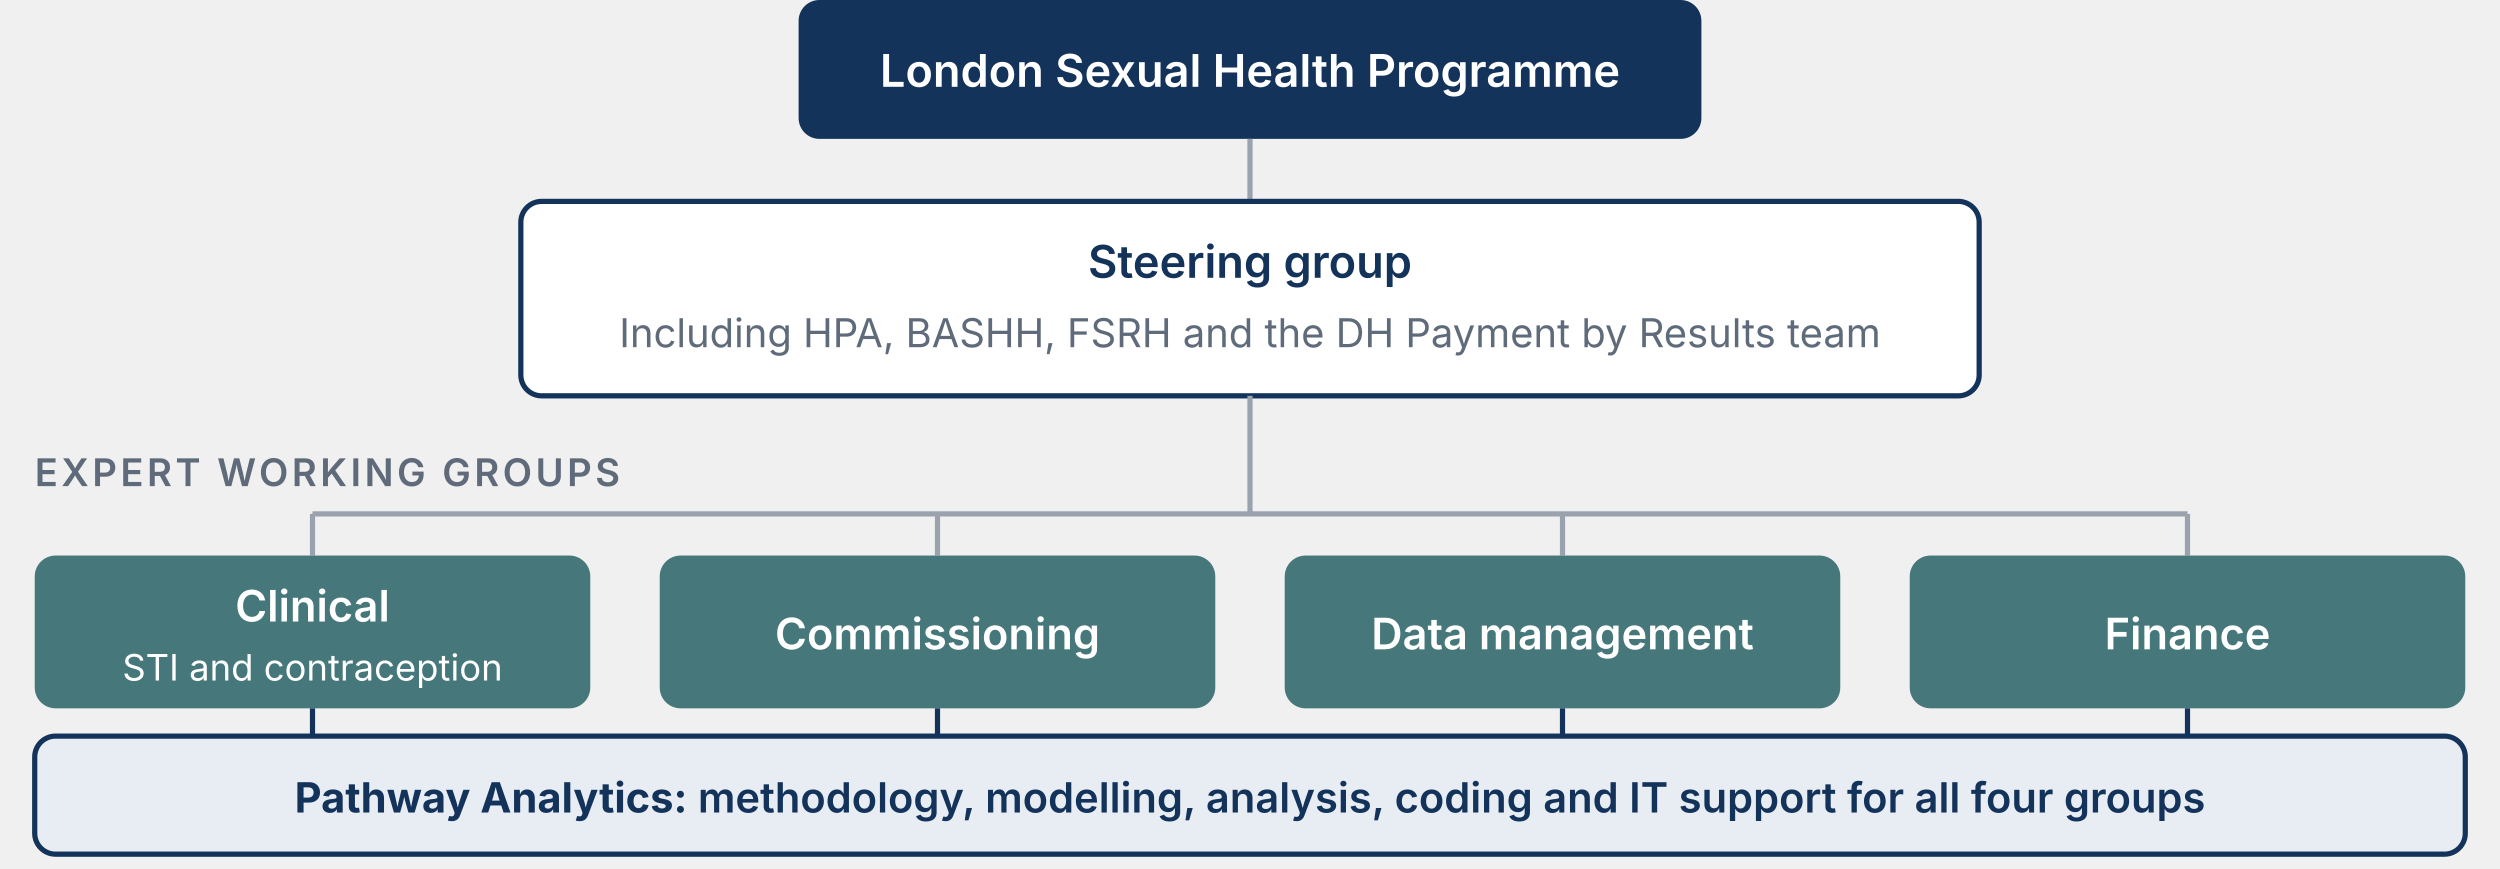
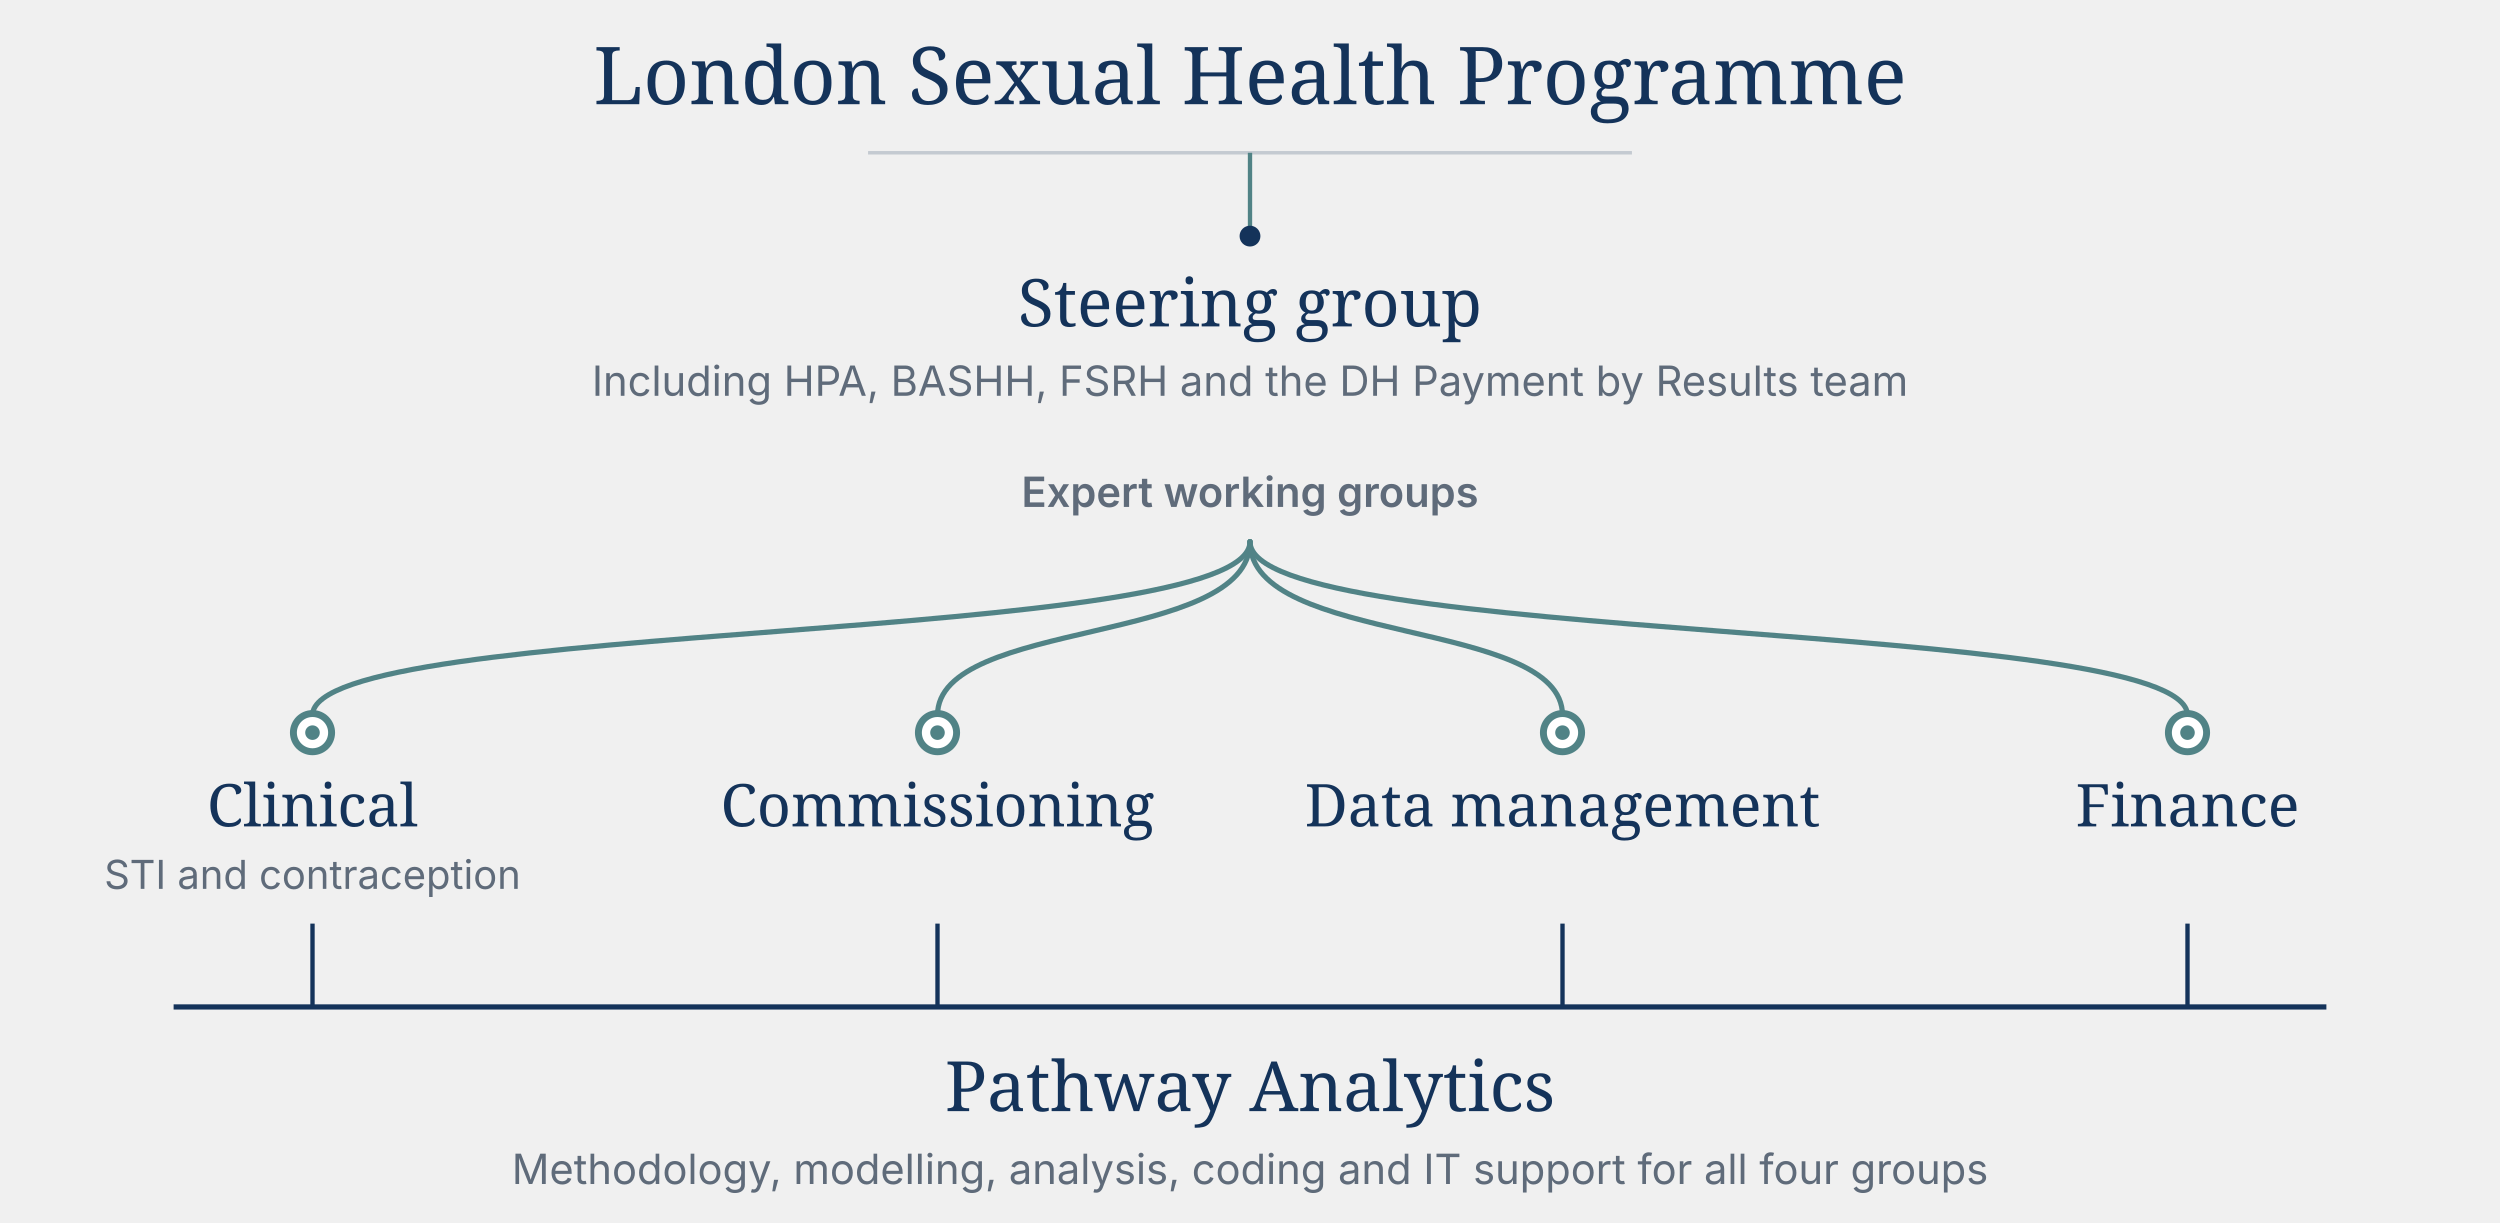
- <svg xmlns="http://www.w3.org/2000/svg" viewBox="0 0 720 250" font-family="Inter, -apple-system, Segoe UI, Roboto, sans-serif">
-   <rect x="230" y="0" width="260" height="40" rx="6" fill="#14335a" />
-   <text x="360" y="25" font-size="13" fill="#fff" text-anchor="middle" font-weight="600">London Sexual Health Programme</text>
-   <line x1="360" y1="40" x2="360" y2="58" stroke="#9aa3ad" stroke-width="1.5" />
-   <rect x="150" y="58" width="420" height="56" rx="6" fill="#fff" stroke="#14335a" stroke-width="1.5" />
-   <text x="360" y="80" font-size="13" fill="#14335a" text-anchor="middle" font-weight="600">Steering group</text>
-   <text x="360" y="100" font-size="11.5" fill="#5f6b7a" text-anchor="middle">Including HPA, BASHH, FSRH and the DH Payment by Results team</text>
-   <line x1="360" y1="114" x2="360" y2="148" stroke="#9aa3ad" stroke-width="1.5" />
-   <text x="10" y="140" font-size="11" fill="#5f6b7a" font-weight="600" letter-spacing="1">EXPERT WORKING GROUPS</text>
-   <line x1="90" y1="148" x2="630" y2="148" stroke="#9aa3ad" stroke-width="1.5" />
-   <g font-size="12.5" text-anchor="middle" font-weight="600" fill="#fff">
-     <line x1="90" y1="148" x2="90" y2="160" stroke="#9aa3ad" stroke-width="1.5" />
-     <rect x="10" y="160" width="160" height="44" rx="6" fill="#46777a" />
-     <text x="90" y="179">Clinical</text>
-     <text x="90" y="196" font-size="10.5" font-weight="400">STI and contraception</text>
-     <line x1="270" y1="148" x2="270" y2="160" stroke="#9aa3ad" stroke-width="1.5" />
-     <rect x="190" y="160" width="160" height="44" rx="6" fill="#46777a" />
-     <text x="270" y="187">Commissioning</text>
-     <line x1="450" y1="148" x2="450" y2="160" stroke="#9aa3ad" stroke-width="1.5" />
-     <rect x="370" y="160" width="160" height="44" rx="6" fill="#46777a" />
-     <text x="450" y="187">Data management</text>
-     <line x1="630" y1="148" x2="630" y2="160" stroke="#9aa3ad" stroke-width="1.5" />
-     <rect x="550" y="160" width="160" height="44" rx="6" fill="#46777a" />
-     <text x="630" y="187">Finance</text>
-   </g>
-   <g stroke="#14335a" stroke-width="1.5">
-     <line x1="90" y1="204" x2="90" y2="212" />
-     <line x1="270" y1="204" x2="270" y2="212" />
-     <line x1="450" y1="204" x2="450" y2="212" />
-     <line x1="630" y1="204" x2="630" y2="212" />
-   </g>
-   <rect x="10" y="212" width="700" height="34" rx="6" fill="#e8edf3" stroke="#14335a" stroke-width="1.5" />
-   <text x="360" y="234" font-size="12" fill="#14335a" text-anchor="middle" font-weight="600">
-     <tspan font-weight="700">Pathway Analytics:</tspan> methodology, modelling, analysis, coding and IT support for all four groups</text>
+ <svg xmlns="http://www.w3.org/2000/svg" class="cs-fig-wide" viewBox="0 0 720 352" role="img" aria-label="Governance: the London Sexual Health Programme and its steering group oversaw four expert working groups: clinical, commissioning, data management and finance. Pathway Analytics provided methodology, modelling, analysis, coding and IT support for all four.">
+   <text x="360.0" y="30.0" font-family="'Playfair Display', Georgia, serif" font-size="23" text-anchor="middle" style="fill:var(--g-navy,#14335a)">London Sexual Health Programme</text>
+   <line x1="250.0" y1="44.0" x2="470.0" y2="44.0" style="fill:none;stroke:var(--g-hair,#c4cad1);stroke-width:1" />
+   <line x1="360.0" y1="44.0" x2="360.0" y2="66.0" style="fill:none;stroke:var(--g-teal,#518386);stroke-width:1.25" />
+   <circle cx="360.0" cy="68.0" r="3" style="fill:var(--g-navy,#14335a)" />
+   <text x="360.0" y="94.0" font-family="'Playfair Display', Georgia, serif" font-size="19" text-anchor="middle" style="fill:var(--g-navy,#14335a)">Steering group</text>
+   <text x="360.0" y="114.0" font-family="Inter, -apple-system, 'Segoe UI', Roboto, sans-serif" font-size="12" text-anchor="middle" style="fill:var(--g-muted,#5f6b7a)">Including HPA, BASHH, FSRH and the DH Payment by Results team</text>
+   <text x="360.0" y="146.0" font-family="Inter, -apple-system, 'Segoe UI', Roboto, sans-serif" font-size="12" text-anchor="middle" font-weight="600" style="fill:var(--g-muted,#5f6b7a)">Expert working groups</text>
+   <path d="M360 156 C360 186, 90 178, 90 206" style="fill:none;stroke:var(--g-teal,#518386);stroke-width:1.5;stroke-linecap:round;stroke-linejoin:round" />
+   <path d="M360 156 C360 186, 270 178, 270 206" style="fill:none;stroke:var(--g-teal,#518386);stroke-width:1.5;stroke-linecap:round;stroke-linejoin:round" />
+   <path d="M360 156 C360 186, 450 178, 450 206" style="fill:none;stroke:var(--g-teal,#518386);stroke-width:1.5;stroke-linecap:round;stroke-linejoin:round" />
+   <path d="M360 156 C360 186, 630 178, 630 206" style="fill:none;stroke:var(--g-teal,#518386);stroke-width:1.5;stroke-linecap:round;stroke-linejoin:round" />
+   <circle cx="90.0" cy="211.0" r="5.5" style="fill:var(--pa-surface,#ffffff);stroke:var(--g-teal,#518386);stroke-width:2" />
+   <circle cx="90.0" cy="211.0" r="2.1" style="fill:var(--g-teal,#518386)" />
+   <text x="90.0" y="238.0" font-family="'Playfair Display', Georgia, serif" font-size="17" text-anchor="middle" style="fill:var(--g-navy,#14335a)">Clinical</text>
+   <text x="90.0" y="256.0" font-family="Inter, -apple-system, 'Segoe UI', Roboto, sans-serif" font-size="11.5" text-anchor="middle" style="fill:var(--g-muted,#5f6b7a)">STI and contraception</text>
+   <line x1="90.0" y1="266.0" x2="90.0" y2="290.0" style="fill:none;stroke:var(--g-navy,#14335a);stroke-width:1.25" />
+   <circle cx="270.0" cy="211.0" r="5.5" style="fill:var(--pa-surface,#ffffff);stroke:var(--g-teal,#518386);stroke-width:2" />
+   <circle cx="270.0" cy="211.0" r="2.1" style="fill:var(--g-teal,#518386)" />
+   <text x="270.0" y="238.0" font-family="'Playfair Display', Georgia, serif" font-size="17" text-anchor="middle" style="fill:var(--g-navy,#14335a)">Commissioning</text>
+   <line x1="270.0" y1="266.0" x2="270.0" y2="290.0" style="fill:none;stroke:var(--g-navy,#14335a);stroke-width:1.25" />
+   <circle cx="450.0" cy="211.0" r="5.5" style="fill:var(--pa-surface,#ffffff);stroke:var(--g-teal,#518386);stroke-width:2" />
+   <circle cx="450.0" cy="211.0" r="2.1" style="fill:var(--g-teal,#518386)" />
+   <text x="450.0" y="238.0" font-family="'Playfair Display', Georgia, serif" font-size="17" text-anchor="middle" style="fill:var(--g-navy,#14335a)">Data management</text>
+   <line x1="450.0" y1="266.0" x2="450.0" y2="290.0" style="fill:none;stroke:var(--g-navy,#14335a);stroke-width:1.25" />
+   <circle cx="630.0" cy="211.0" r="5.5" style="fill:var(--pa-surface,#ffffff);stroke:var(--g-teal,#518386);stroke-width:2" />
+   <circle cx="630.0" cy="211.0" r="2.1" style="fill:var(--g-teal,#518386)" />
+   <text x="630.0" y="238.0" font-family="'Playfair Display', Georgia, serif" font-size="17" text-anchor="middle" style="fill:var(--g-navy,#14335a)">Finance</text>
+   <line x1="630.0" y1="266.0" x2="630.0" y2="290.0" style="fill:none;stroke:var(--g-navy,#14335a);stroke-width:1.25" />
+   <line x1="50.0" y1="290.0" x2="670.0" y2="290.0" style="fill:none;stroke:var(--g-navy,#14335a);stroke-width:1.5" />
+   <text x="360.0" y="320.0" font-family="'Playfair Display', Georgia, serif" font-size="20" text-anchor="middle" style="fill:var(--g-navy,#14335a)">Pathway Analytics</text>
+   <text x="360.0" y="341.0" font-family="Inter, -apple-system, 'Segoe UI', Roboto, sans-serif" font-size="12" text-anchor="middle" style="fill:var(--g-muted,#5f6b7a)">Methodology, modelling, analysis, coding and IT support for all four groups</text>
</svg>
